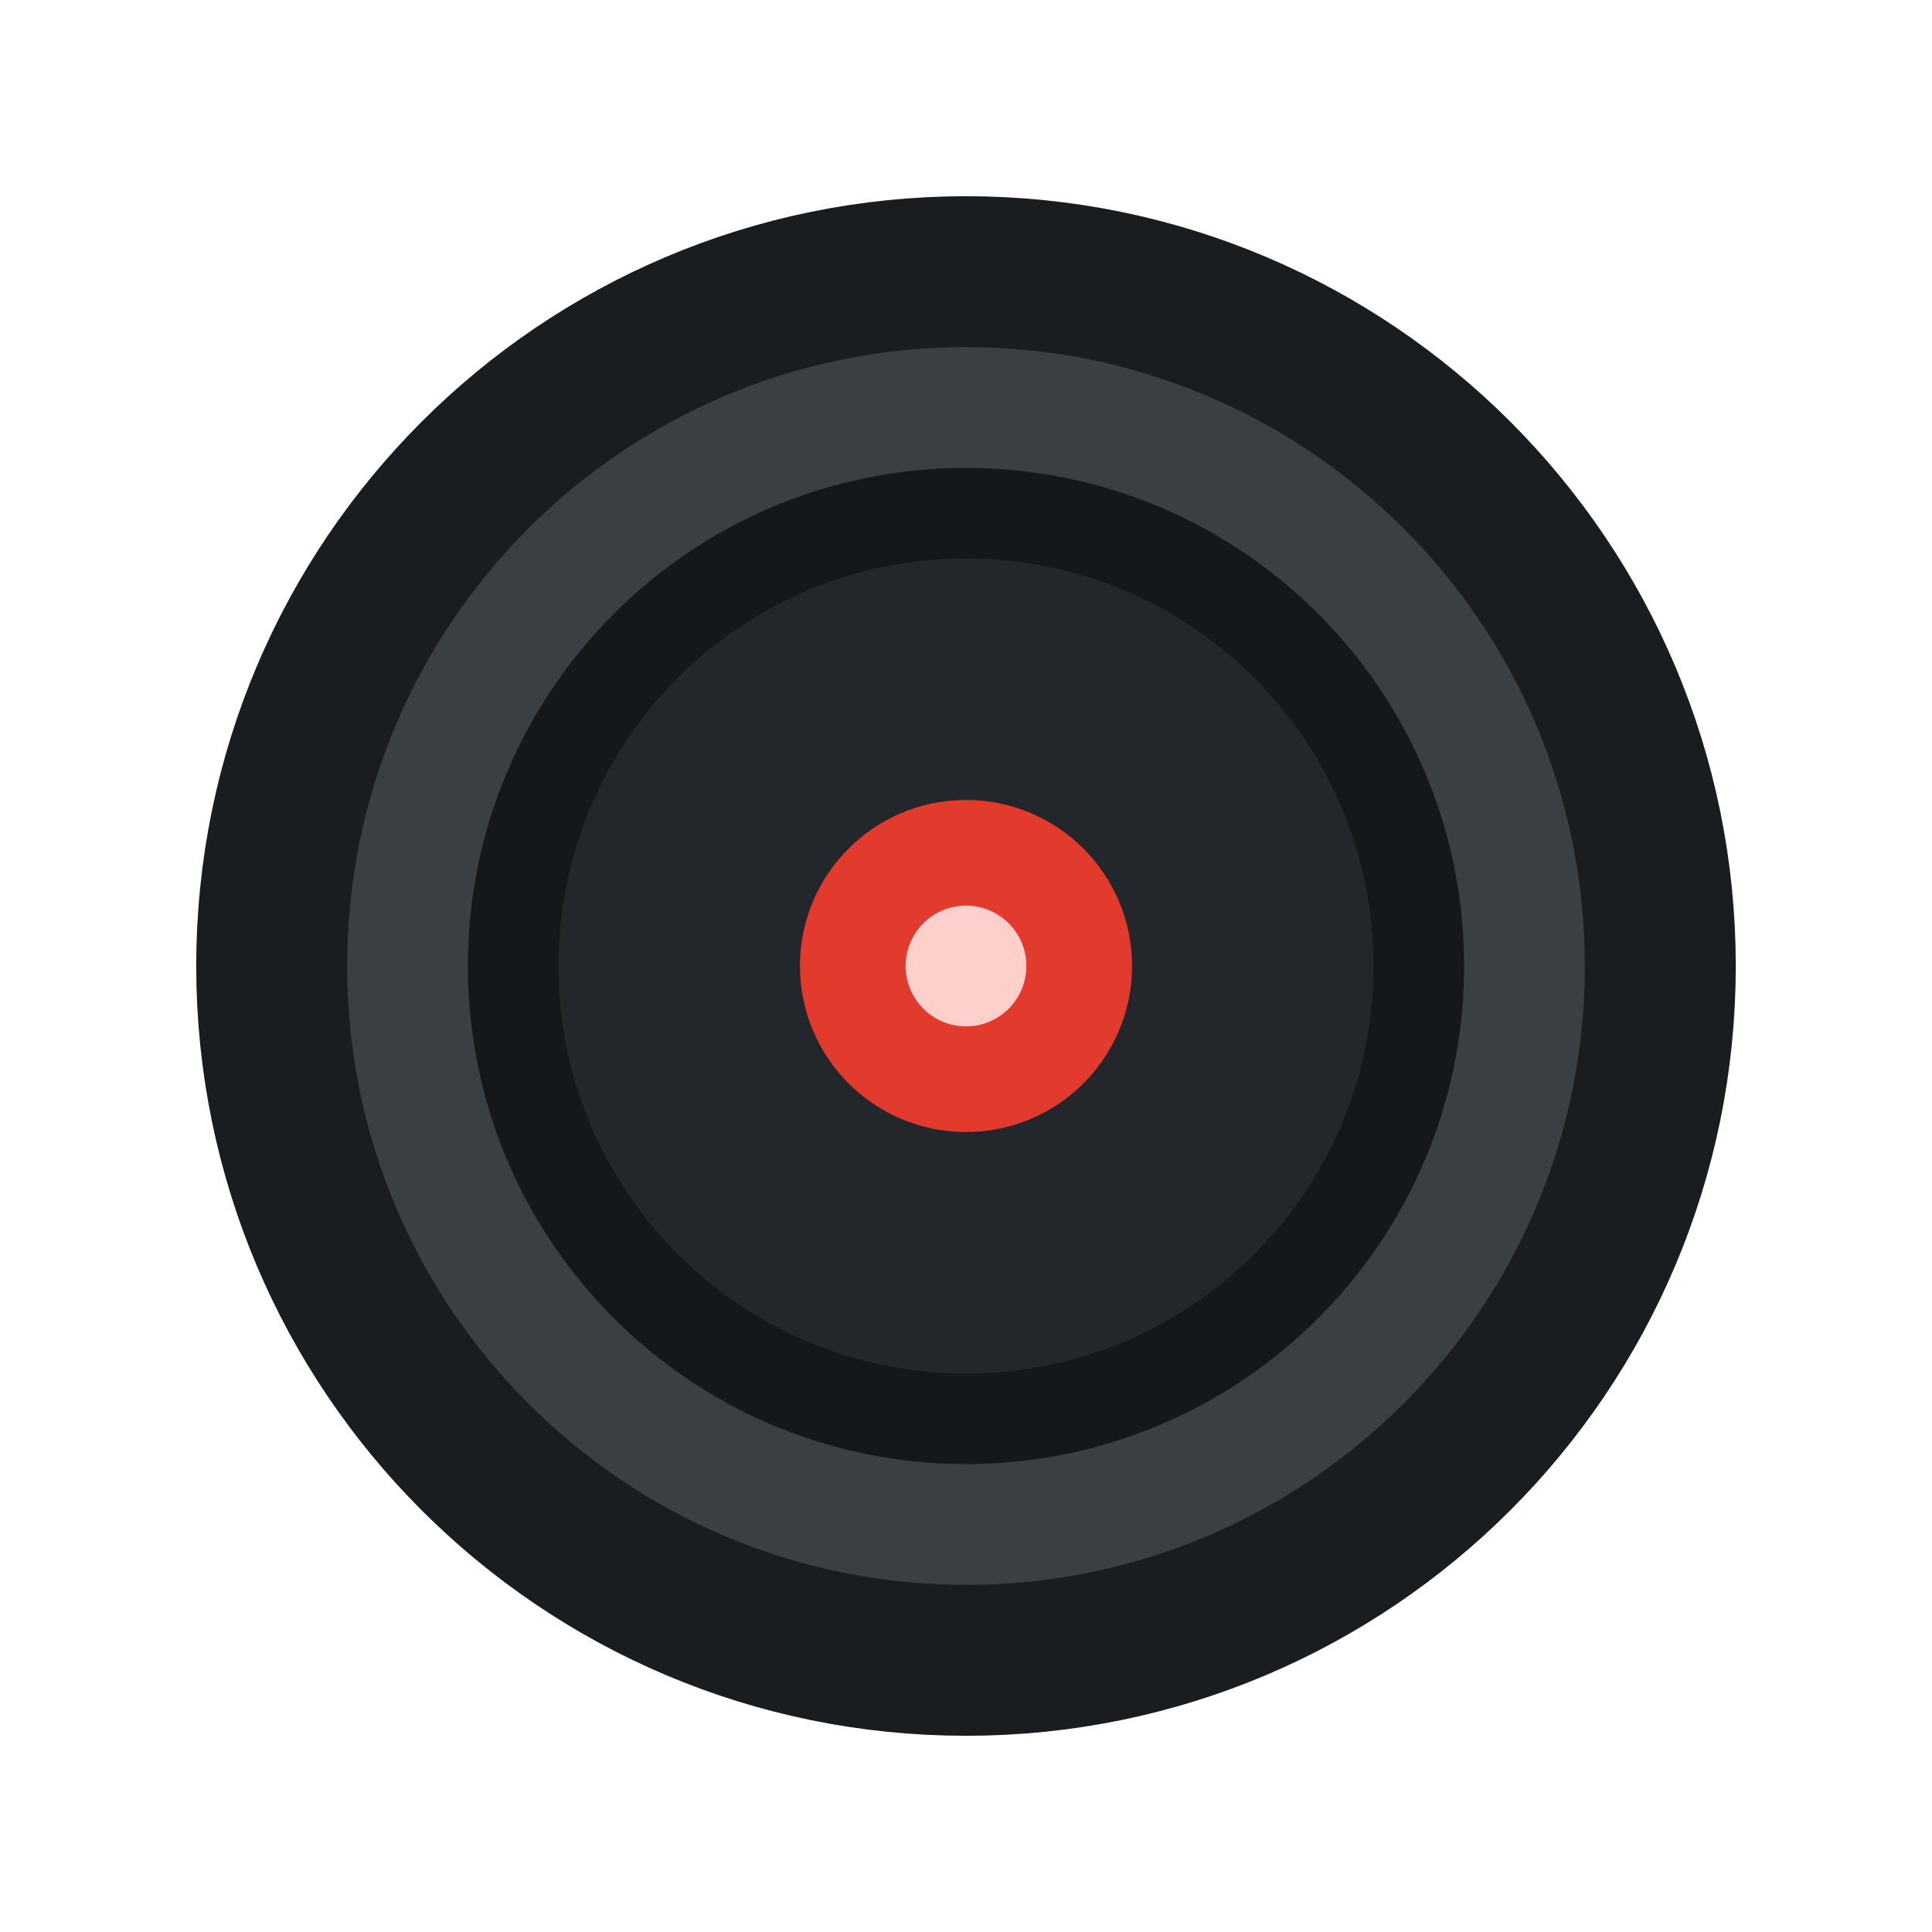
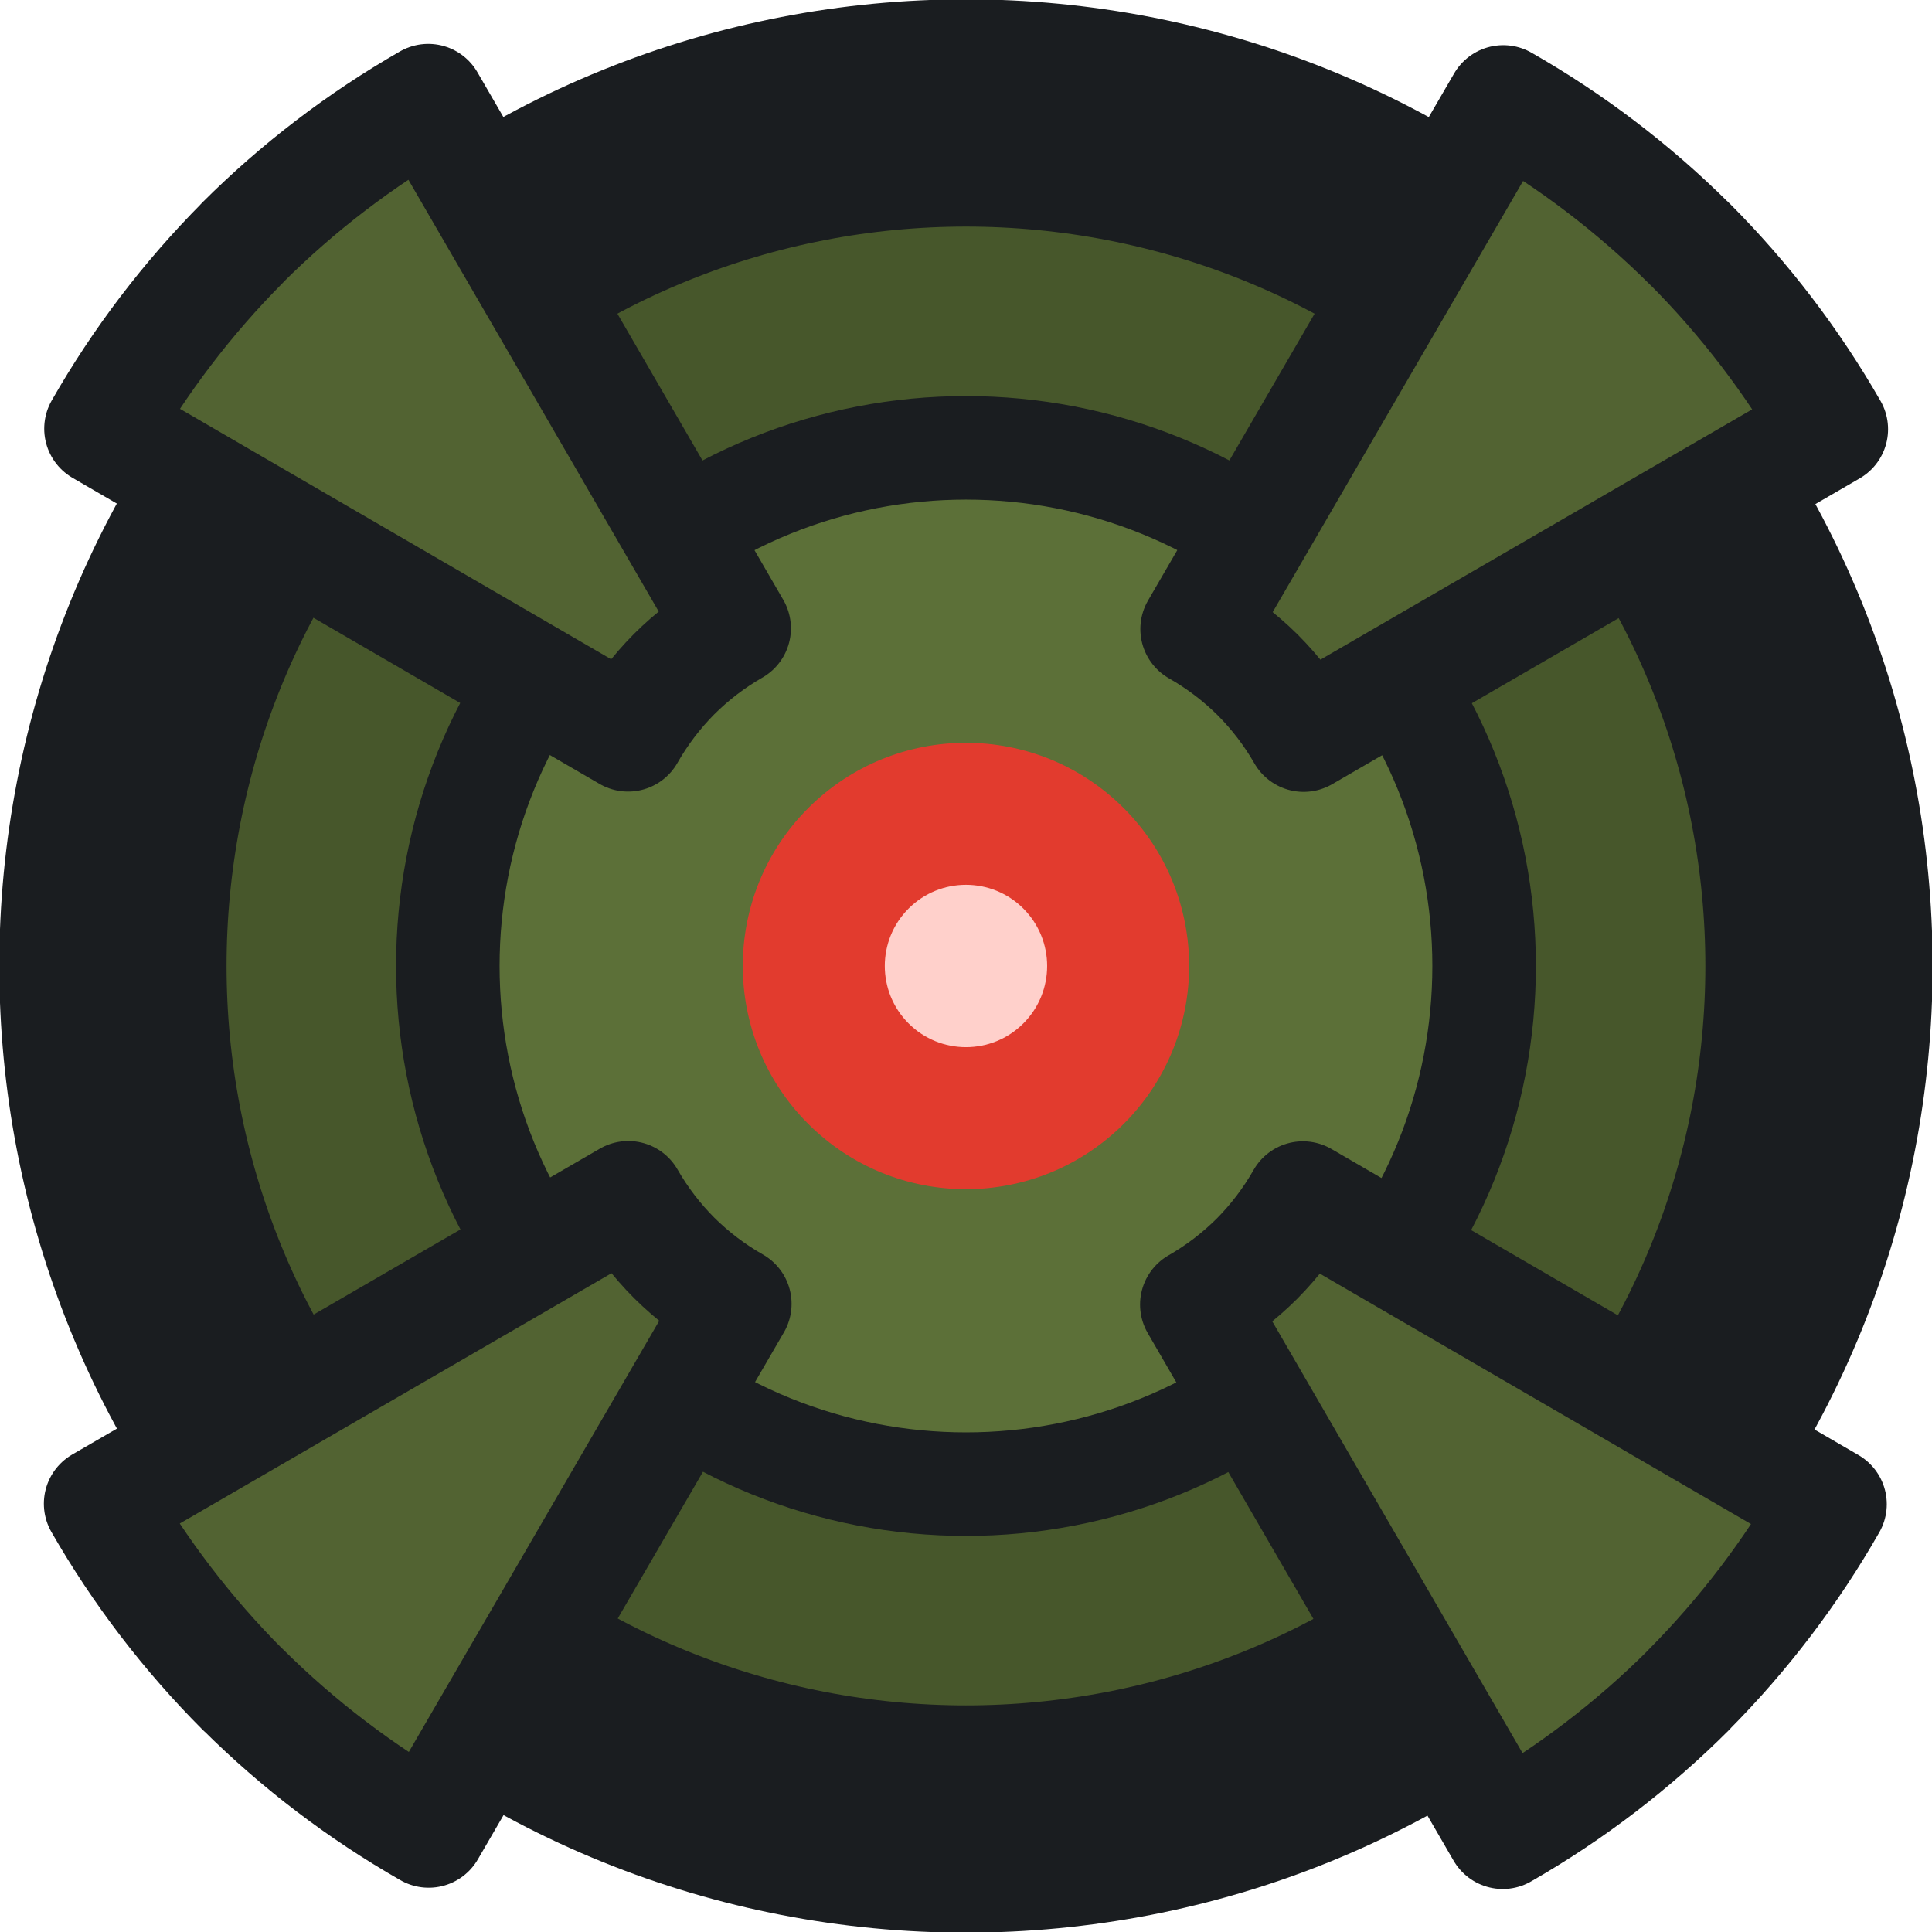
- <svg xmlns="http://www.w3.org/2000/svg" width="128" height="128" style="isolation:isolate">
-   <circle cx="64" cy="64" r="46" fill="#3a3f44" stroke="#1a1d20" stroke-width="10" />
-   <circle cx="64" cy="64" r="30" fill="#23272b" stroke="#15181b" stroke-width="6" />
-   <circle cx="64" cy="64" r="11" fill="#e23b2e" />
-   <circle cx="64" cy="64" r="4" fill="#ffd0cb" />
+ <svg xmlns="http://www.w3.org/2000/svg" width="26.988mm" height="26.987mm" viewBox="0 0 26.988 26.987" version="1.1" id="svg5" xml:space="preserve">
+   <defs id="defs2" />
+   <g id="layer1" transform="translate(-162.7855,-396.2802)">
+     <g id="g1" transform="matrix(1.000837,0,0,1.000837,-0.1374945,-0.333023)" style="stroke-width:0.999">
+       <g id="g6">
+         <circle cx="-165.106" cy="-414.388" r="11.906" fill="#3a3f44" stroke="#1a1d20" stroke-width="10" id="circle1" style="isolation:isolate;fill:#47572b;fill-opacity:1;stroke-width:3.172;stroke-dasharray:none" transform="matrix(0.7071068,-0.7071068,-0.7071068,-0.7071068,0,0)" />
+         <ellipse style="fill:#5c7038;fill-opacity:1;stroke:#1a1d20;stroke-width:1.445;stroke-linejoin:round;stroke-dasharray:none;stroke-opacity:1" id="path1782-6-8-2" cx="-165.106" cy="-414.388" rx="7.232" ry="7.232" transform="matrix(0.7071068,-0.7071068,-0.7071068,-0.7071068,0,0)" />
+         <path id="path4" style="fill:#526332;fill-opacity:1;stroke:#1a1d20;stroke-width:1.586;stroke-linecap:round;stroke-linejoin:round;stroke-dasharray:none;stroke-opacity:1" d="m 166.172,399.67 a 12.61,12.5 44.997 0 0 -1.975,2.595 l 7.356,4.272 a 4.093,4.058 44.997 0 1 0.641,-0.845 4.093,4.058 44.997 0 1 0.839,-0.641 l -4.269,-7.364 a 12.61,12.5 44.997 0 0 -2.593,1.982 z" />
+         <path id="path5" style="fill:#526332;fill-opacity:1;stroke:#1a1d20;stroke-width:1.586;stroke-linecap:round;stroke-linejoin:round;stroke-dasharray:none;stroke-opacity:1" d="m 186.363,399.68 a 12.5,12.61 44.997 0 0 -2.595,-1.975 l -4.272,7.356 a 4.058,4.093 44.997 0 1 0.845,0.641 4.058,4.093 44.997 0 1 0.641,0.839 l 7.364,-4.269 a 12.5,12.61 44.997 0 0 -1.982,-2.593 z" />
+         <path id="path6" style="fill:#526332;fill-opacity:1;stroke:#1a1d20;stroke-width:1.586;stroke-linecap:round;stroke-linejoin:round;stroke-dasharray:none;stroke-opacity:1" d="m 186.353,419.871 a 12.61,12.5 44.997 0 0 1.975,-2.595 l -7.356,-4.272 a 4.093,4.058 44.997 0 1 -0.641,0.845 4.093,4.058 44.997 0 1 -0.839,0.641 l 4.269,7.364 a 12.61,12.5 44.997 0 0 2.593,-1.982 z" />
+         <path id="path14" style="fill:#526332;fill-opacity:1;stroke:#1a1d20;stroke-width:1.586;stroke-linecap:round;stroke-linejoin:round;stroke-dasharray:none;stroke-opacity:1" d="m 166.175,419.861 a 12.5,12.61 44.997 0 0 2.595,1.975 l 4.272,-7.356 a 4.058,4.093 44.997 0 1 -0.845,-0.641 4.058,4.093 44.997 0 1 -0.641,-0.839 l -7.364,4.269 a 12.5,12.61 44.997 0 0 1.982,2.593 z" />
+         <ellipse cx="-165.106" cy="-414.388" fill="#e23b2e" id="circle3-6-8" style="isolation:isolate;stroke-width:0.264" rx="3.115" ry="3.115" transform="matrix(0.7071068,-0.7071068,-0.7071068,-0.7071068,0,0)" />
+         <ellipse cx="-165.106" cy="-414.388" fill="#ffd0cb" id="circle4-1-4" style="isolation:isolate;stroke-width:0.264" rx="1.133" ry="1.133" transform="matrix(0.7071068,-0.7071068,-0.7071068,-0.7071068,0,0)" />
+       </g>
+     </g>
+   </g>
</svg>
